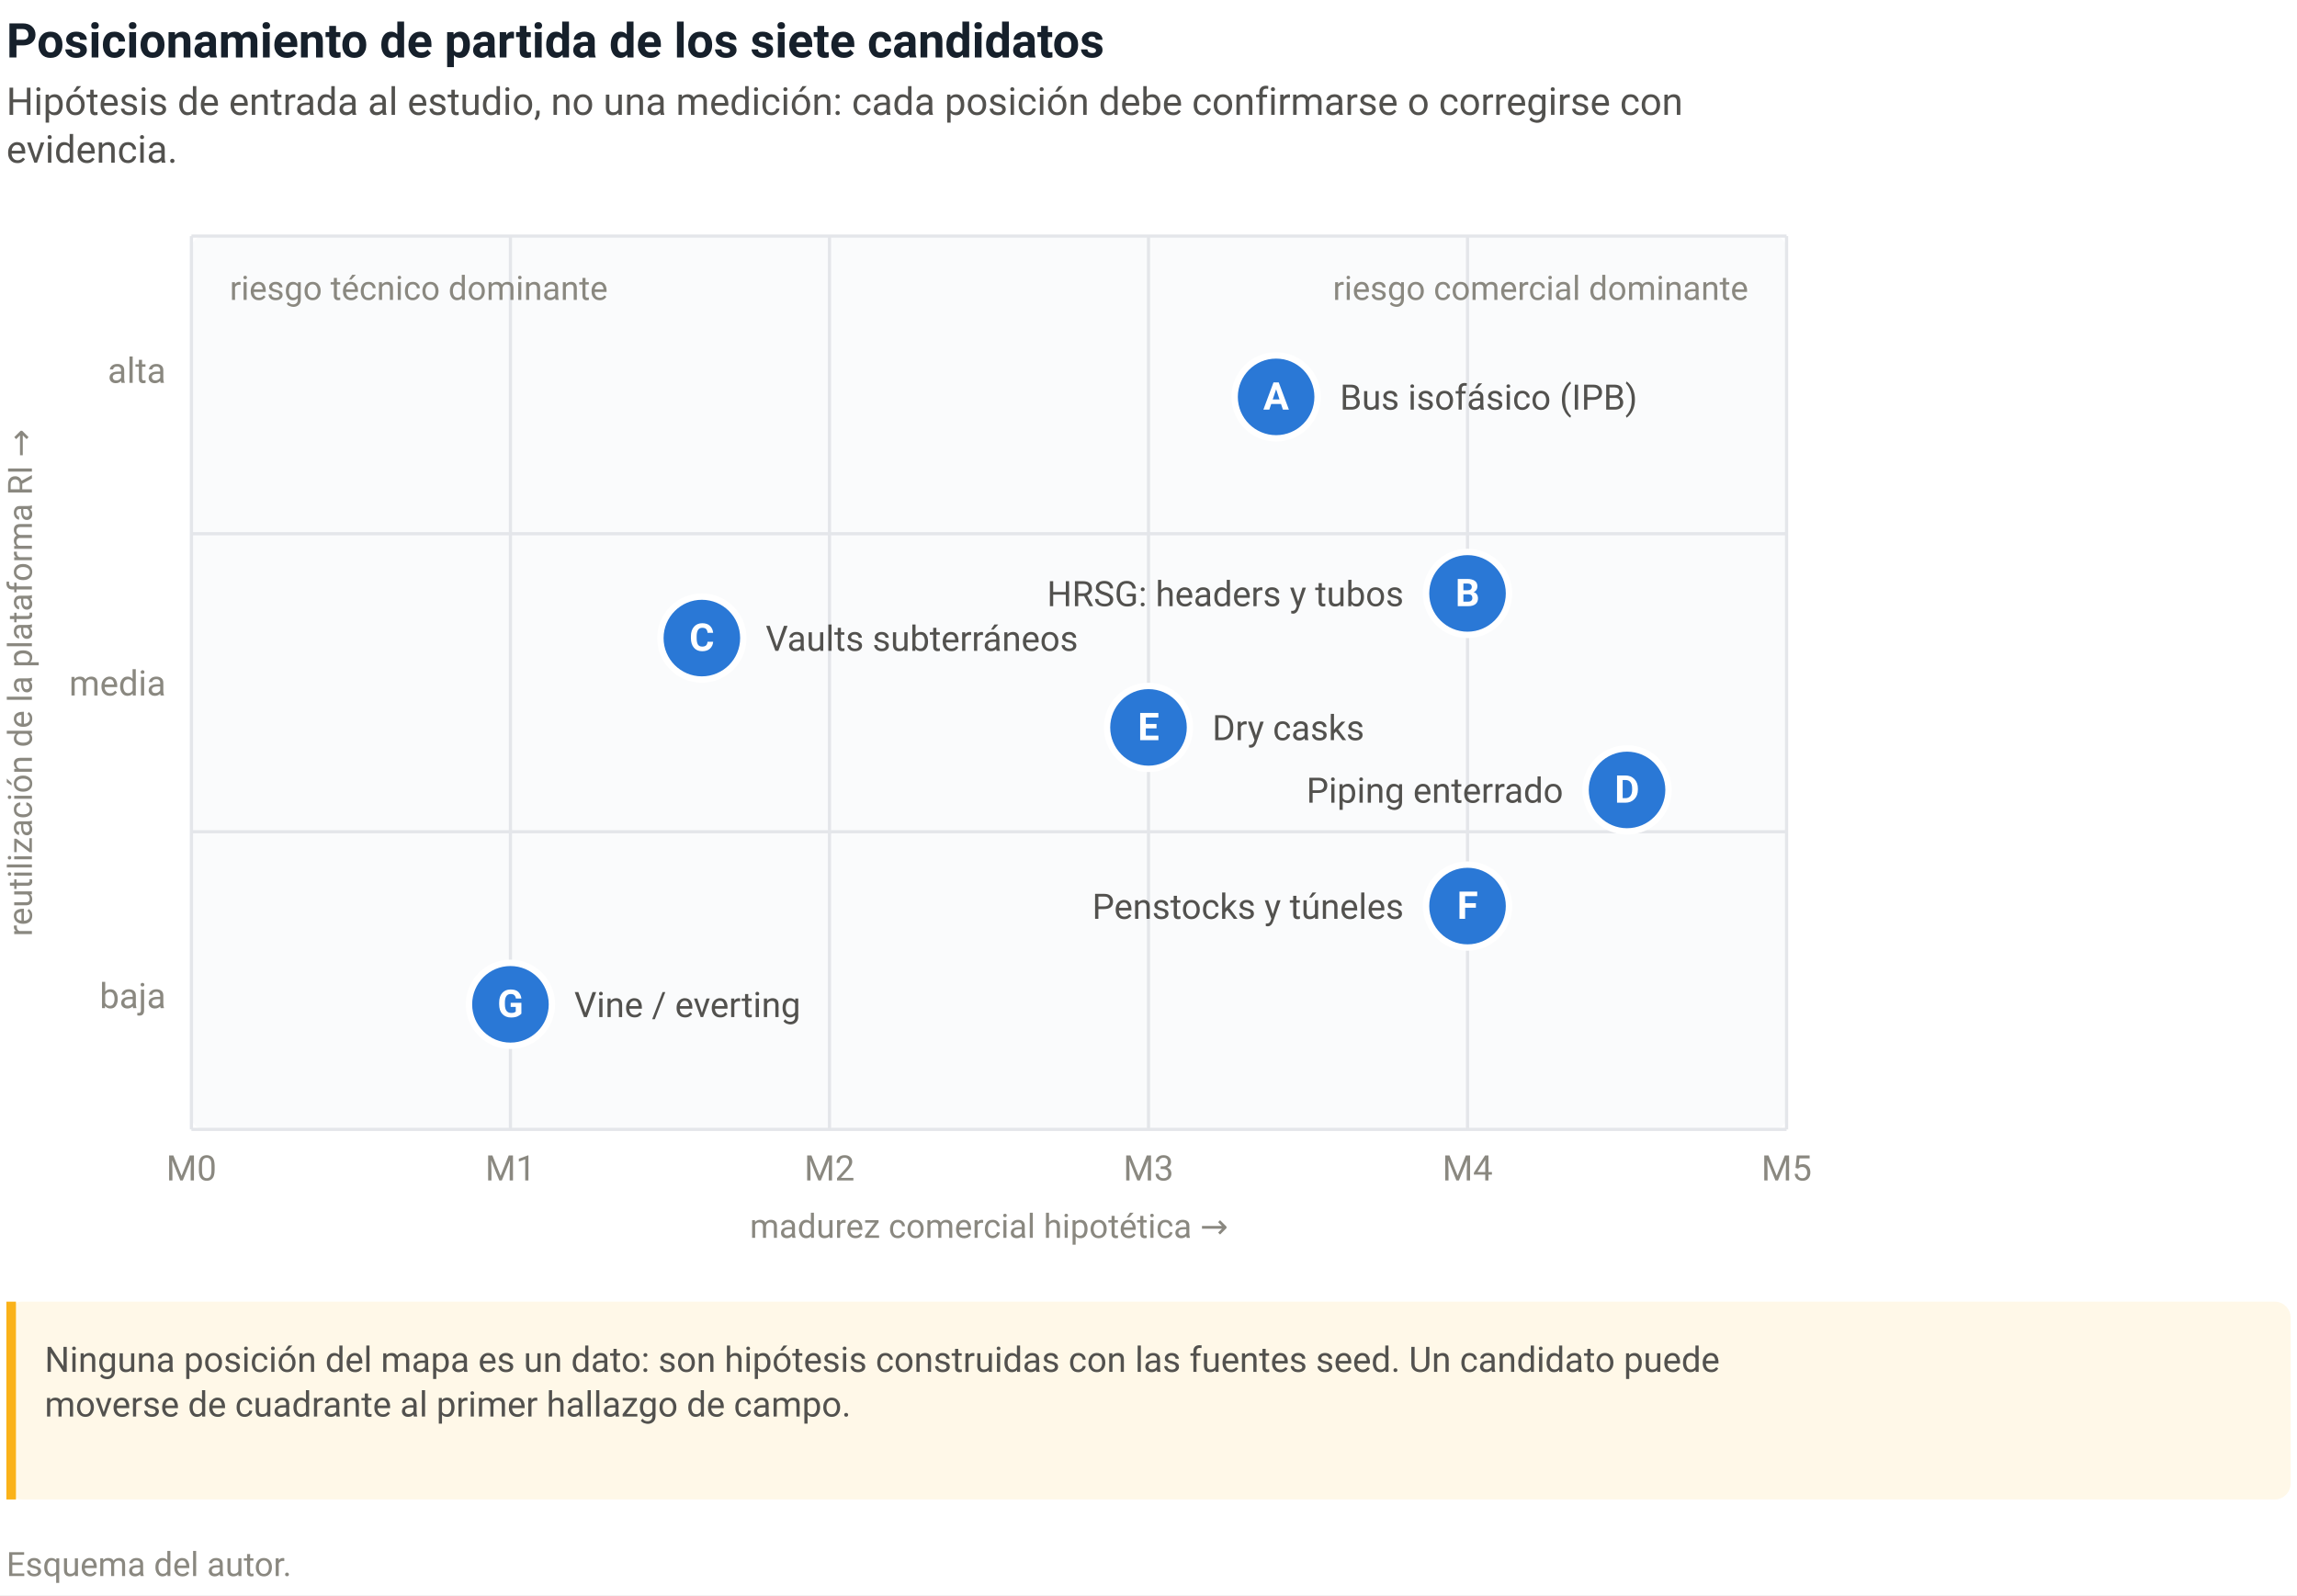
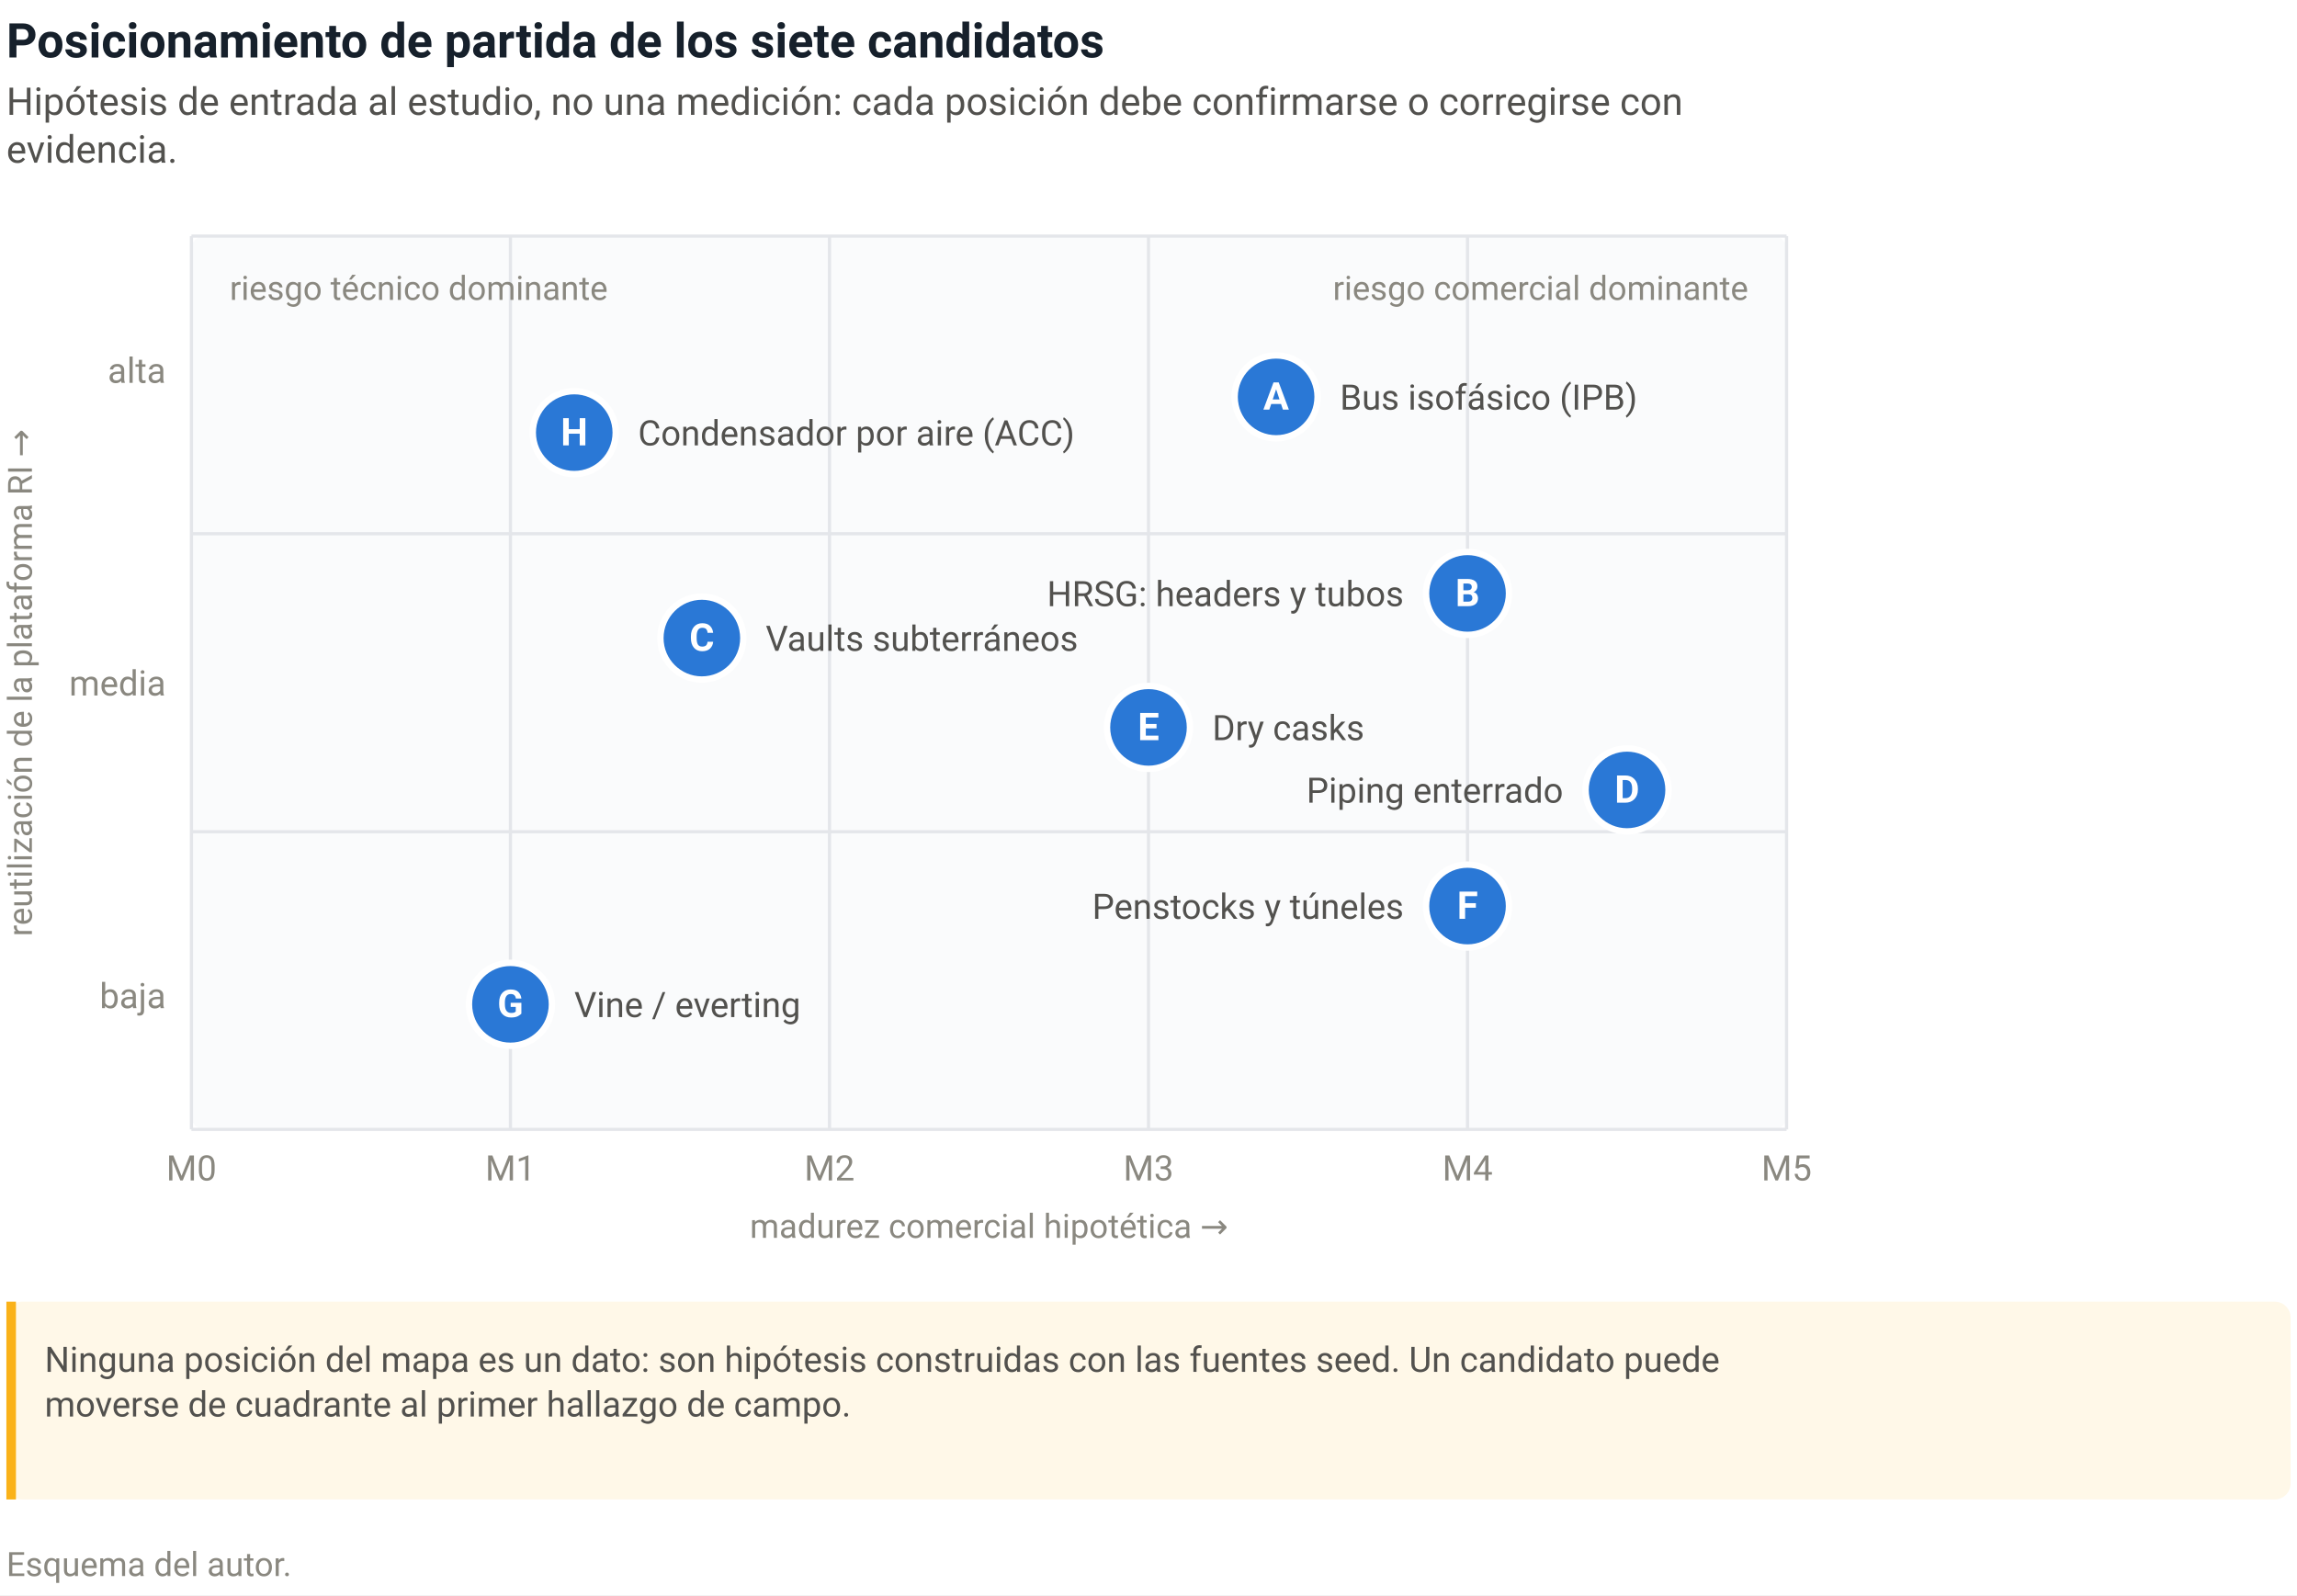
<svg xmlns="http://www.w3.org/2000/svg" viewBox="0 0 720 500" width="720" height="500" role="img" aria-labelledby="ti de">
  <style>
  text { font-family: system-ui,-apple-system,"Segoe UI",Roboto,"Helvetica Neue","DejaVu Sans",Arial,sans-serif; fill: #16202b; }
  .t-title { font-size: 15px; font-weight: 700; }
  .t-sub   { font-size: 12px; fill: #52514e; }
  .t-lab   { font-size: 12px; }
  .t-labb  { font-size: 12px; font-weight: 600; }
  .t-small { font-size: 11px; fill: #52514e; }
  .t-axis  { font-size: 11px; fill: #8a8880; font-variant-numeric: tabular-nums; }
  .t-val   { font-size: 12px; font-weight: 600; font-variant-numeric: tabular-nums; }
  .t-note  { font-size: 10.5px; fill: #8a8880; }
  .t-inv   { fill: #ffffff; }
  .grid    { stroke: #e4e6ea; stroke-width: 1; }
  .axis    { stroke: #c3c2b7; stroke-width: 1; }
  .st-thin { fill: none; stroke: #14496b; stroke-width: 1.6; }
  .st-hair { fill: none; stroke: #8a8880; stroke-width: 1; }
  .st-dash { fill: none; stroke: #8a8880; stroke-width: 1; stroke-dasharray: 4 3; }
</style>
  <rect width="720" height="500" fill="#ffffff" />
  <text x="2.0" y="18.0" class="t-title" text-anchor="start">Posicionamiento de partida de los siete candidatos</text>
  <text x="2.0" y="36.0" class="t-sub" text-anchor="start">Hipótesis de entrada al estudio, no una medición: cada posición debe confirmarse o corregirse con</text>
  <text x="2.0" y="51.0" class="t-sub" text-anchor="start">evidencia.</text>
  <rect x="60.0" y="74.0" width="500.0" height="280.0" fill="#fafbfc" rx="4.0" />
  <line x1="60.0" y1="74.0" x2="60.0" y2="354.0" class="grid" />
  <text x="60.0" y="370.0" class="t-axis" text-anchor="middle">M0</text>
  <line x1="160.0" y1="74.0" x2="160.0" y2="354.0" class="grid" />
  <text x="160.0" y="370.0" class="t-axis" text-anchor="middle">M1</text>
  <line x1="260.0" y1="74.0" x2="260.0" y2="354.0" class="grid" />
  <text x="260.0" y="370.0" class="t-axis" text-anchor="middle">M2</text>
  <line x1="360.0" y1="74.0" x2="360.0" y2="354.0" class="grid" />
  <text x="360.0" y="370.0" class="t-axis" text-anchor="middle">M3</text>
  <line x1="460.0" y1="74.0" x2="460.0" y2="354.0" class="grid" />
  <text x="460.0" y="370.0" class="t-axis" text-anchor="middle">M4</text>
  <line x1="560.0" y1="74.0" x2="560.0" y2="354.0" class="grid" />
  <text x="560.0" y="370.0" class="t-axis" text-anchor="middle">M5</text>
  <line x1="60.0" y1="74.0" x2="560.0" y2="74.0" class="grid" />
  <line x1="60.0" y1="167.3" x2="560.0" y2="167.3" class="grid" />
  <line x1="60.0" y1="260.7" x2="560.0" y2="260.7" class="grid" />
  <line x1="60.0" y1="354.0" x2="560.0" y2="354.0" class="grid" />
  <text x="310.0" y="388.0" class="t-note" text-anchor="middle">madurez comercial hipotética  →</text>
  <text x="10.0" y="214.0" class="t-note" text-anchor="middle" transform="rotate(-90 10.0 214.0)">reutilización de la plataforma RI  →</text>
  <text x="52.0" y="120.0" class="t-axis" text-anchor="end">alta</text>
  <text x="52.0" y="218.0" class="t-axis" text-anchor="end">media</text>
  <text x="52.0" y="316.0" class="t-axis" text-anchor="end">baja</text>
  <text x="72.0" y="94.0" class="t-note" text-anchor="start">riesgo técnico dominante</text>
  <text x="548.0" y="94.0" class="t-note" text-anchor="end">riesgo comercial dominante</text>
  <circle cx="400.0" cy="124.4" r="13" fill="#2a78d6" stroke="#ffffff" stroke-width="2" />
  <text x="400.0" y="128.4" class="t-labb t-inv" text-anchor="middle">A</text>
  <text x="420.0" y="128.4" class="t-small" text-anchor="start">Bus isofásico (IPB)</text>
  <circle cx="460.0" cy="186.0" r="13" fill="#2a78d6" stroke="#ffffff" stroke-width="2" />
  <text x="460.0" y="190.0" class="t-labb t-inv" text-anchor="middle">B</text>
  <text x="440.0" y="190.0" class="t-small" text-anchor="end">HRSG: headers y tubos</text>
  <circle cx="220.0" cy="200.0" r="13" fill="#2a78d6" stroke="#ffffff" stroke-width="2" />
  <text x="220.0" y="204.0" class="t-labb t-inv" text-anchor="middle">C</text>
  <text x="240.0" y="204.0" class="t-small" text-anchor="start">Vaults subterráneos</text>
  <circle cx="510.0" cy="247.6" r="13" fill="#2a78d6" stroke="#ffffff" stroke-width="2" />
  <text x="510.0" y="251.6" class="t-labb t-inv" text-anchor="middle">D</text>
  <text x="490.0" y="251.6" class="t-small" text-anchor="end">Piping enterrado</text>
  <circle cx="360.0" cy="228.0" r="13" fill="#2a78d6" stroke="#ffffff" stroke-width="2" />
  <text x="360.0" y="232.0" class="t-labb t-inv" text-anchor="middle">E</text>
  <text x="380.0" y="232.0" class="t-small" text-anchor="start">Dry casks</text>
  <circle cx="460.0" cy="284.0" r="13" fill="#2a78d6" stroke="#ffffff" stroke-width="2" />
  <text x="460.0" y="288.0" class="t-labb t-inv" text-anchor="middle">F</text>
  <text x="440.0" y="288.0" class="t-small" text-anchor="end">Penstocks y túneles</text>
  <circle cx="160.0" cy="314.8" r="13" fill="#2a78d6" stroke="#ffffff" stroke-width="2" />
  <text x="160.0" y="318.8" class="t-labb t-inv" text-anchor="middle">G</text>
  <text x="180.0" y="318.8" class="t-small" text-anchor="start">Vine / everting</text>
+   <circle cx="180.0" cy="135.6" r="13" fill="#2a78d6" stroke="#ffffff" stroke-width="2" />
+   <text x="180.0" y="139.6" class="t-labb t-inv" text-anchor="middle">H</text>
+   <text x="200.0" y="139.6" class="t-small" text-anchor="start">Condensador por aire (ACC)</text>
  <rect x="2.0" y="408.0" width="716.0" height="62.0" fill="#fff8e8" rx="5.0" />
  <rect x="2.0" y="408.0" width="3.0" height="62.0" fill="#fab219" rx="0.0" />
  <text x="14.0" y="430.0" class="t-small" text-anchor="start">Ninguna posición del mapa es un dato: son hipótesis construidas con las fuentes seed. Un candidato puede</text>
  <text x="14.0" y="444.0" class="t-small" text-anchor="start">moverse de cuadrante al primer hallazgo de campo.</text>
  <text x="2.0" y="494.0" class="t-note" text-anchor="start">Esquema del autor.</text>
</svg>
